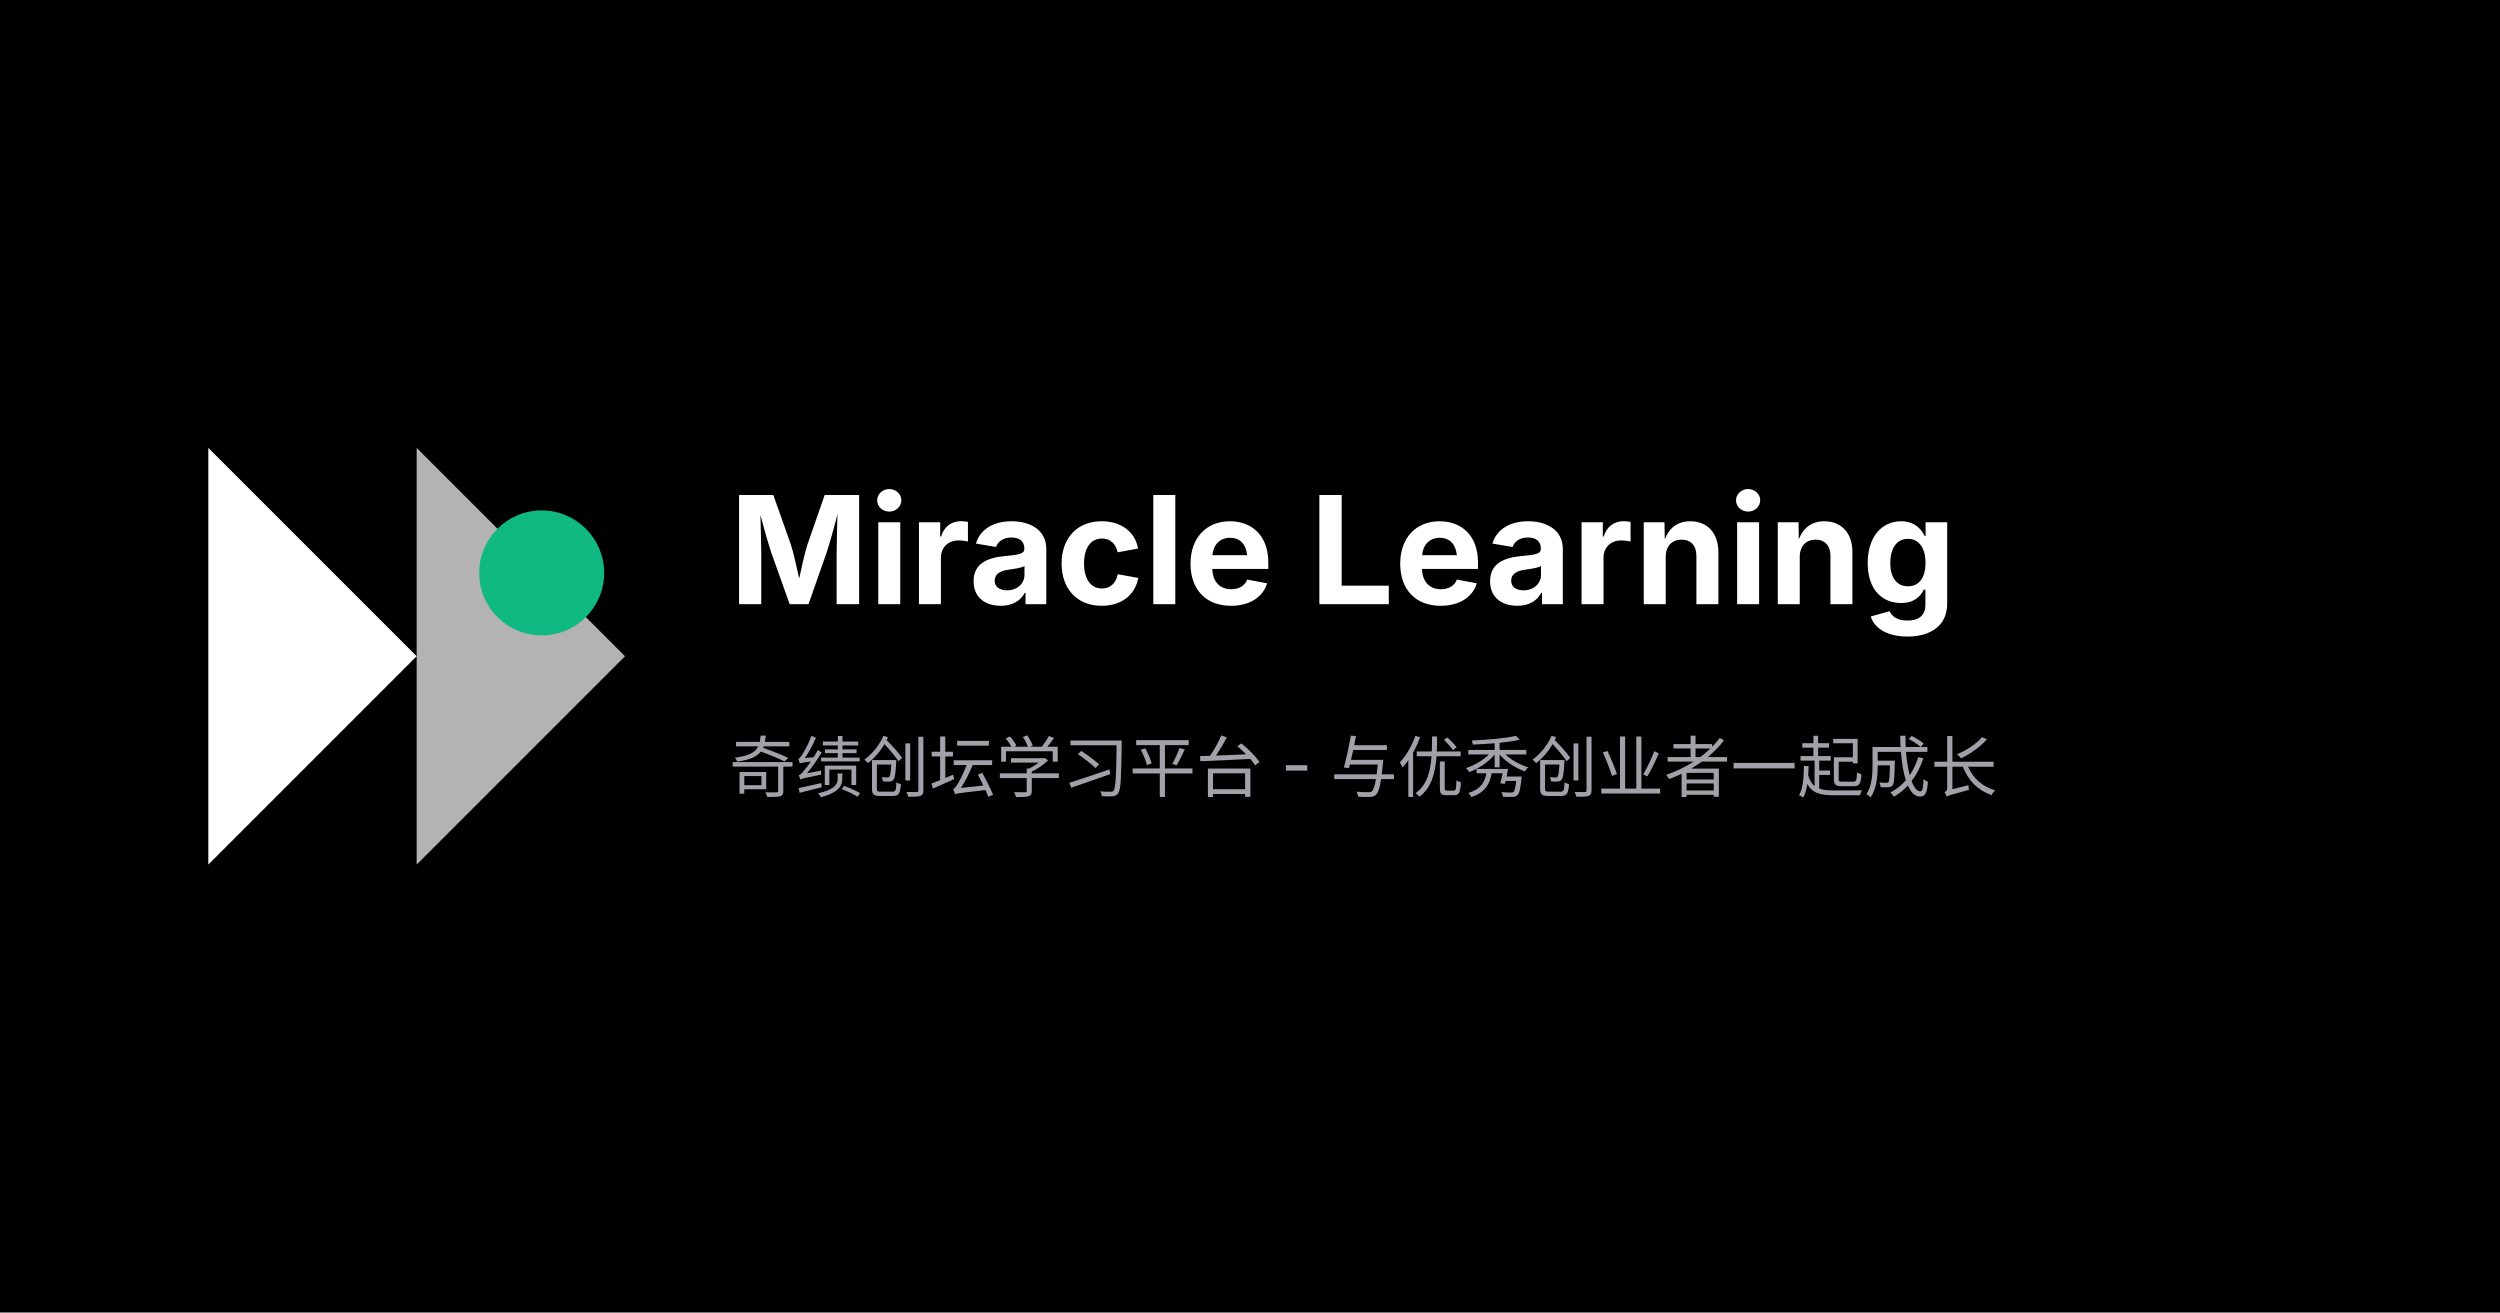
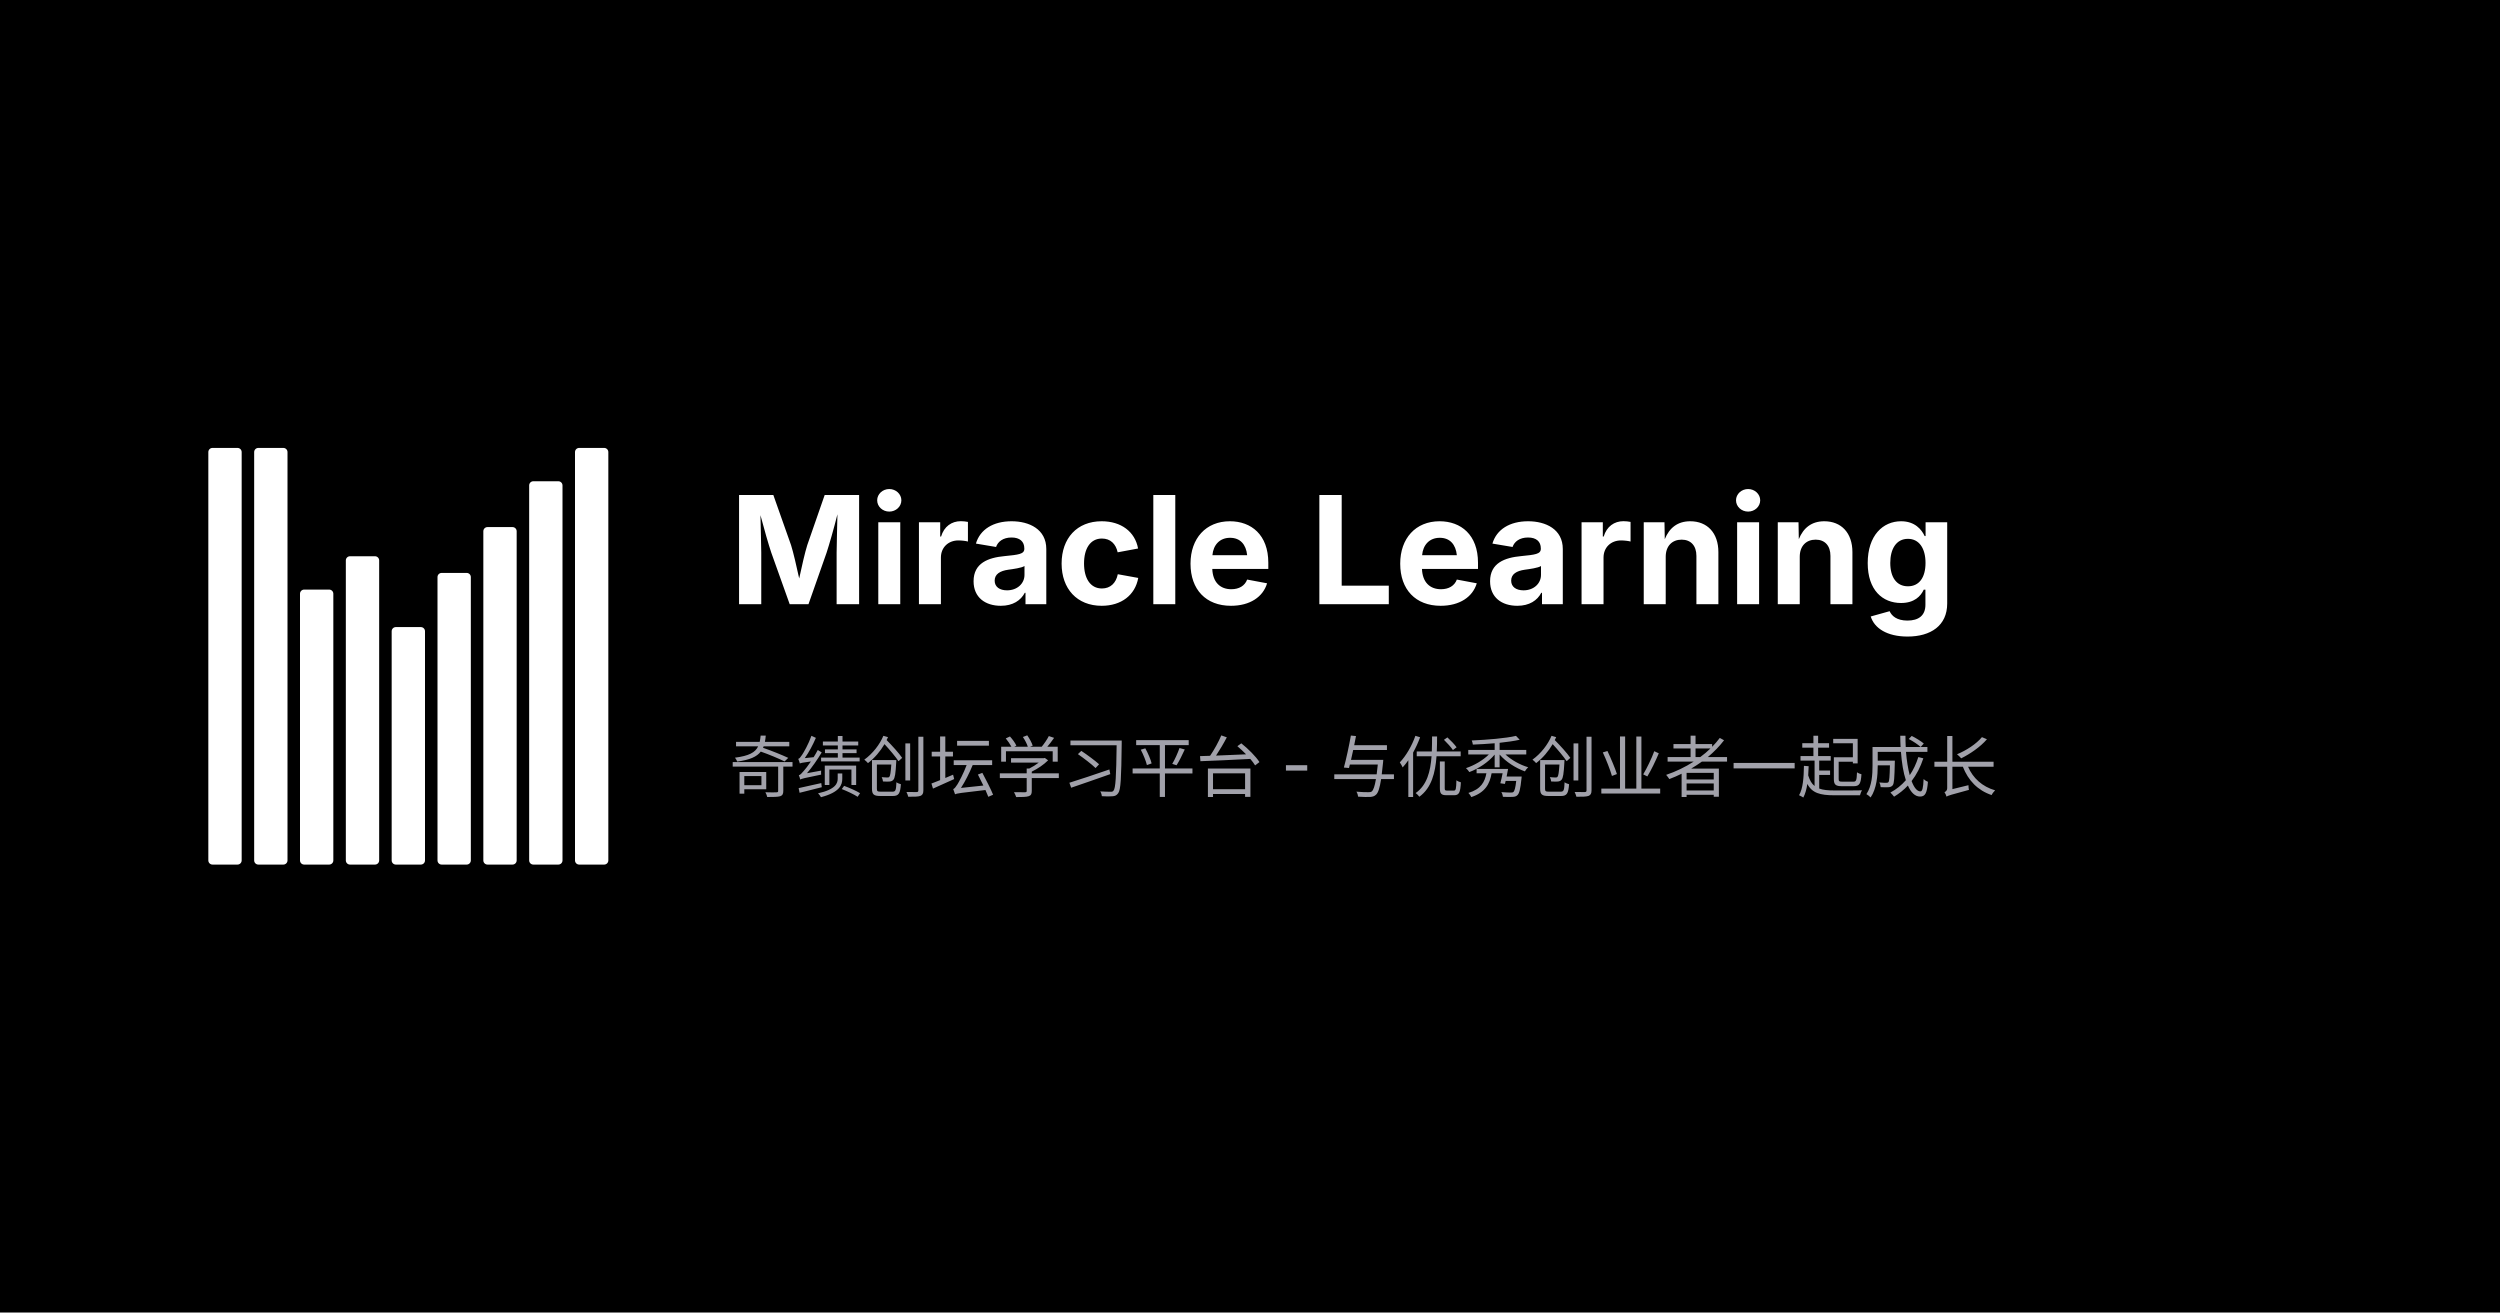
<svg xmlns="http://www.w3.org/2000/svg" viewBox="0 0 1200 630" fill="none">
  <rect width="1200" height="630" fill="#000000" />
  <g transform="translate(100, 215)">
-     <path d="M0 200V0l100 100-100 100z" fill="#ffffff" />
-     <path d="M100 200V0l100 100-100 100z" fill="#ffffff" opacity="0.7" />
-     <circle cx="160" cy="60" r="30" fill="#10b981" />
+     <rect x="0" y="0" width="16" height="200" rx="2" fill="#ffffff" />
+     <rect x="22" y="0" width="16" height="200" rx="2" fill="#ffffff" />
+     <rect x="44" y="68" width="16" height="132" rx="2" fill="#ffffff" />
+     <rect x="66" y="52" width="16" height="148" rx="2" fill="#ffffff" />
+     <rect x="88" y="86" width="16" height="114" rx="2" fill="#ffffff" />
+     <rect x="110" y="60" width="16" height="140" rx="2" fill="#ffffff" />
+     <rect x="132" y="38" width="16" height="162" rx="2" fill="#ffffff" />
+     <rect x="154" y="16" width="16" height="184" rx="2" fill="#ffffff" />
+     <rect x="176" y="0" width="16" height="200" rx="2" fill="#ffffff" />
  </g>
  <text x="350" y="290" font-family="system-ui, -apple-system, sans-serif" font-size="72" font-weight="bold" fill="#ffffff">Miracle Learning</text>
  <text x="350" y="380" font-family="system-ui, -apple-system, sans-serif" font-size="32" fill="#a1a1aa">奇绩创坛学习平台 - 与优秀创业者一起成长</text>
</svg>
